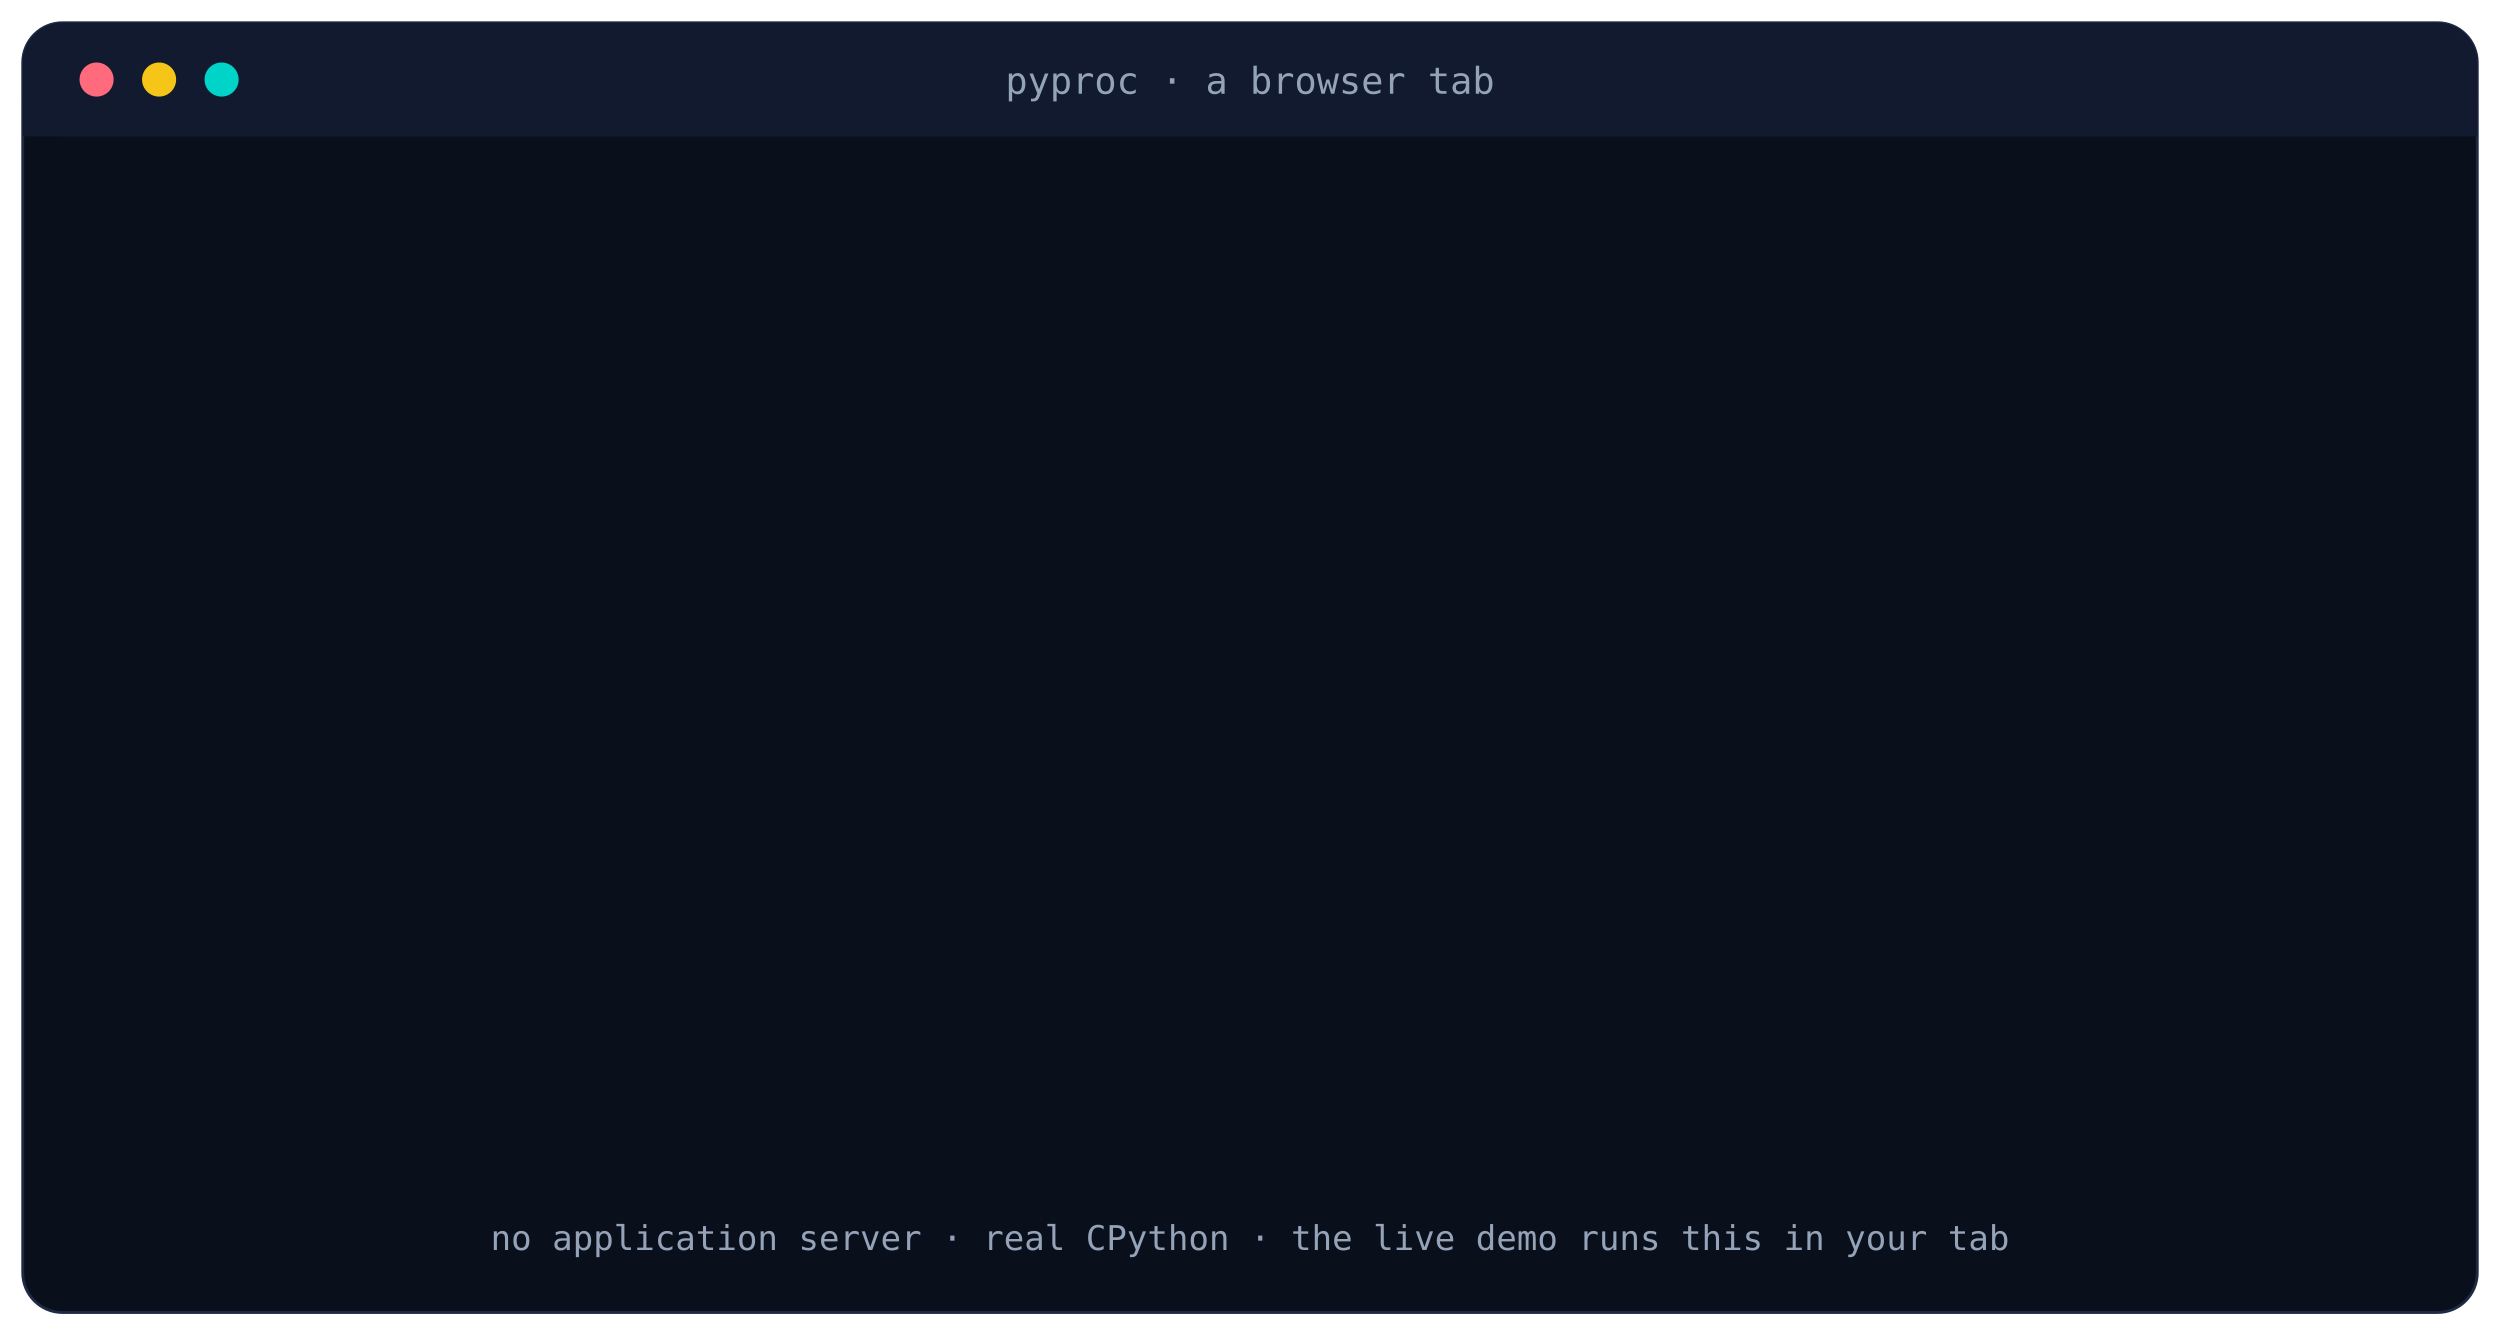
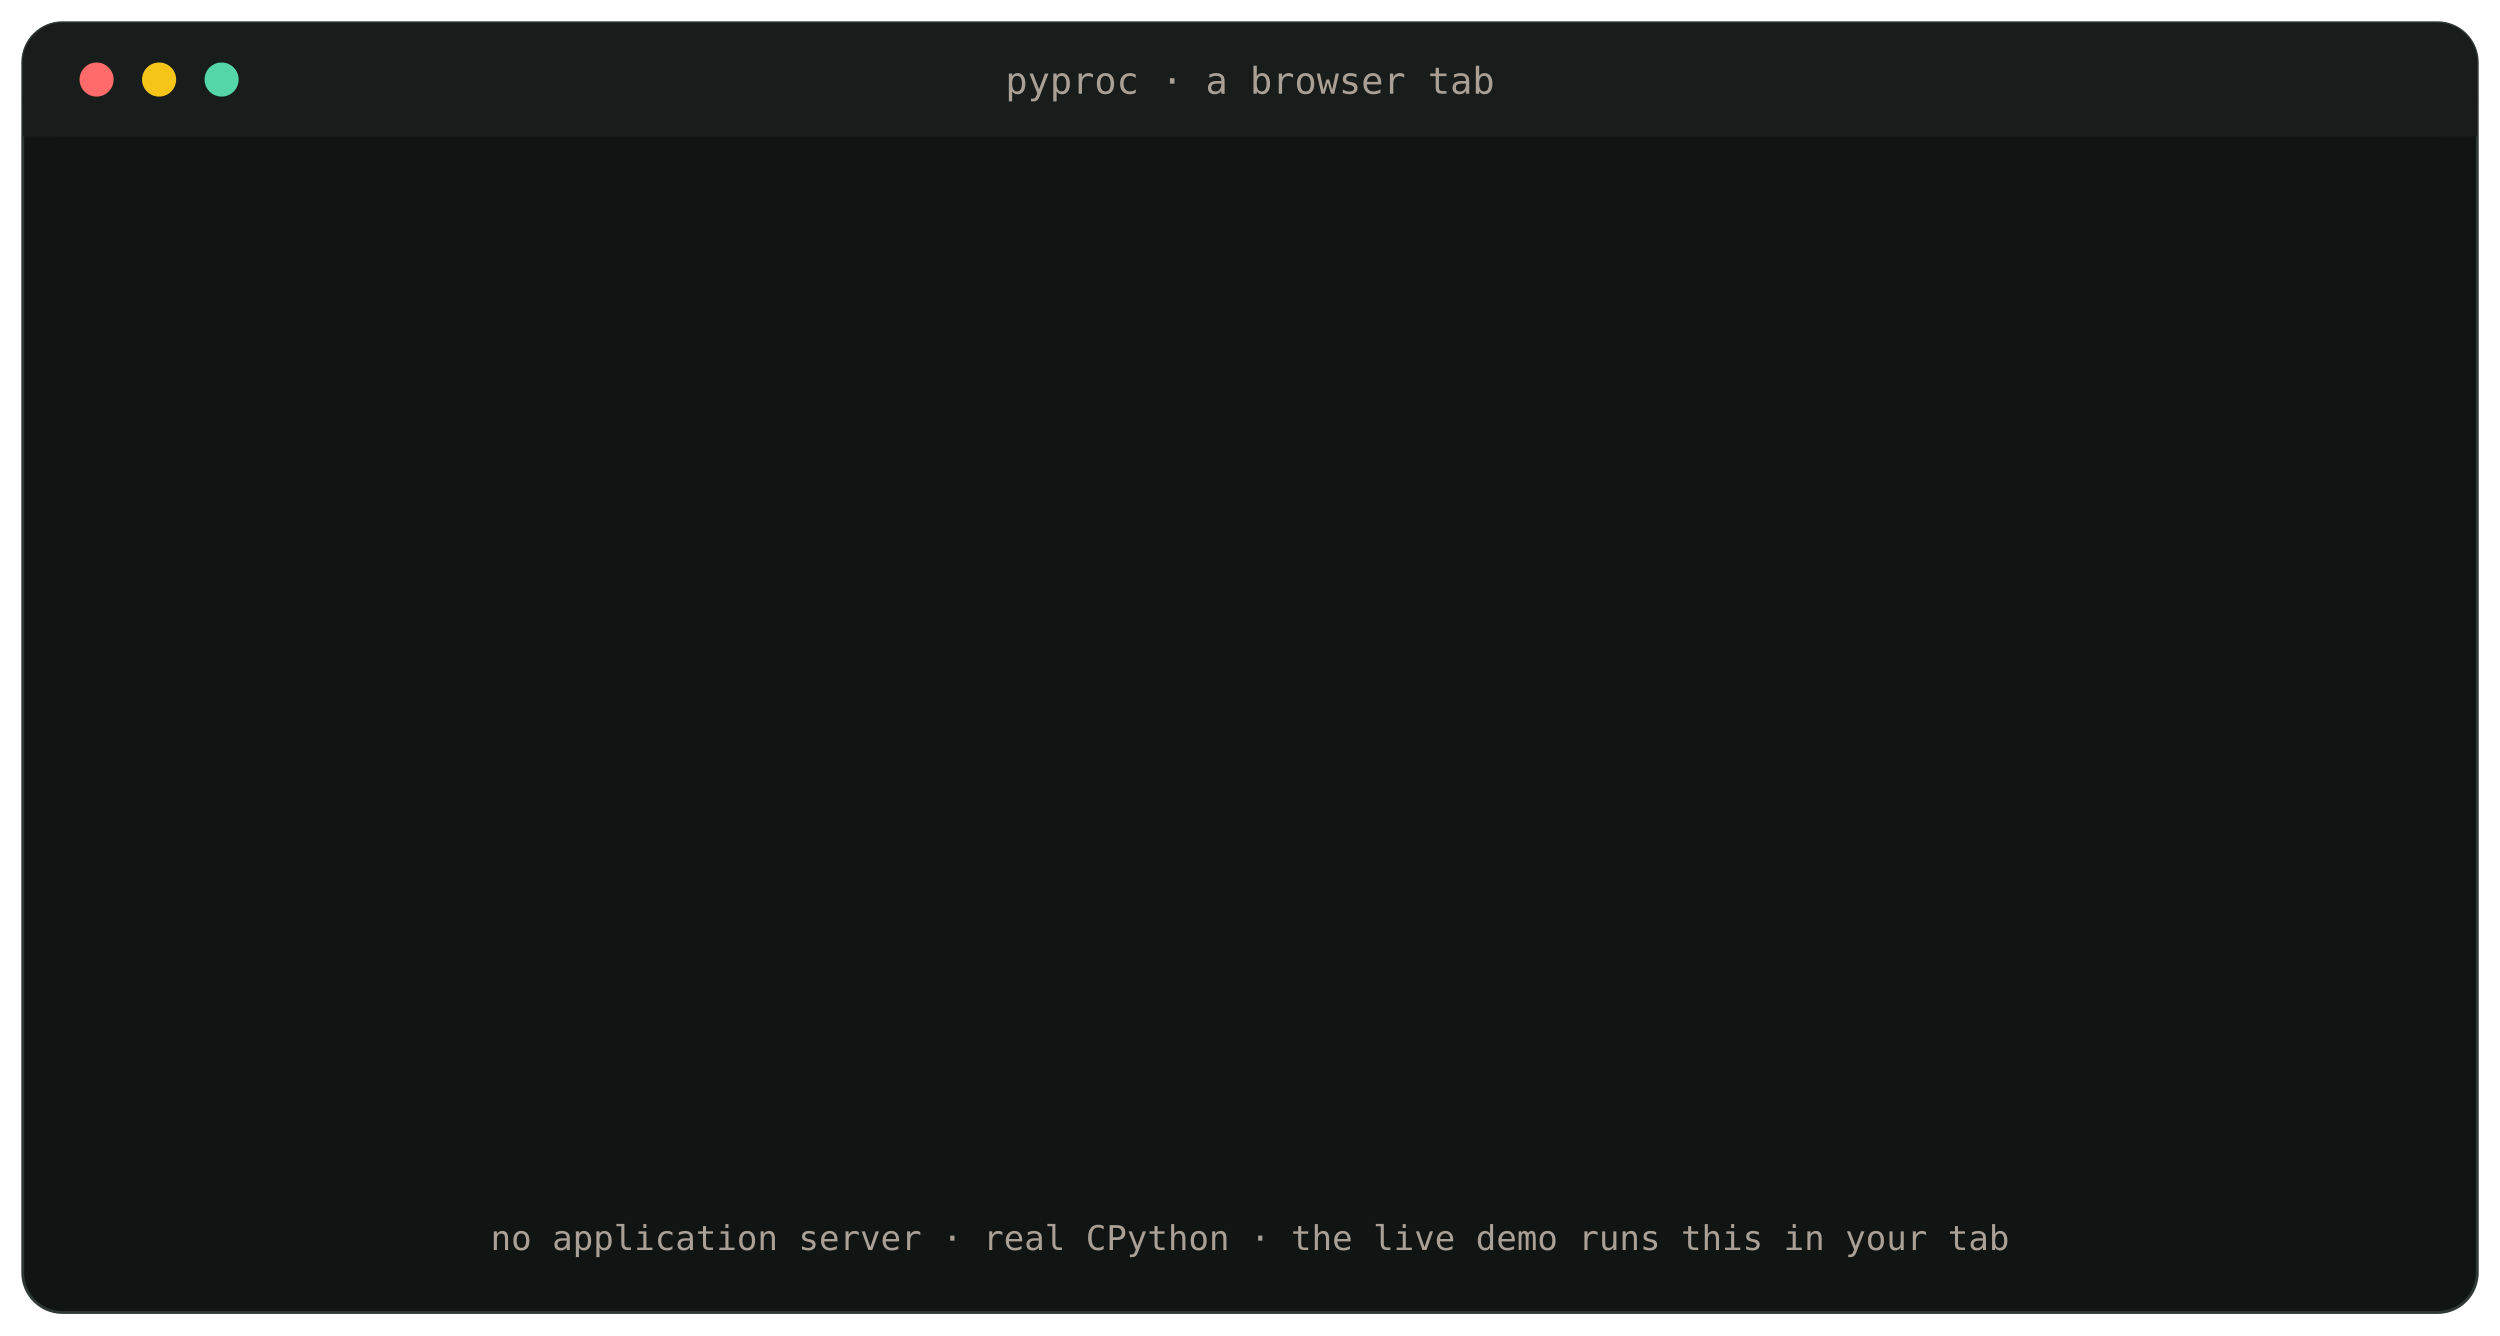
<svg xmlns="http://www.w3.org/2000/svg" viewBox="0 0 880 470" font-family="ui-monospace,'Cascadia Code',Consolas,'SF Mono',monospace" role="img" aria-label="pyproc demo: a Python machine survives its tab being killed and rewinds its history">
  <style>
-     .t { font-size: 15px; fill: #e2e8f0; }
-     .dim { fill: #94a3b8; }
-     .p { fill: #5b8cff; }
-     .ok { fill: #00d4c8; }
-     .vi { fill: #a78bfa; }
-     .red { fill: #ff6b7c; }
+     .t { font-size: 15px; fill: #f5f3ee; }
+     .dim { fill: #aaa095; }
+     .p { fill: #ff8a6a; }
+     .ok { fill: #55d6a9; }
+     .vi { fill: #ff5a36; }
+     .red { fill: #ff6b6b; }
    .anim { opacity: 0; }
    /* Scene windows over one 30s loop. Lines reveal inside their scene group. */
    .s1 { animation: s1 30s linear infinite; }
    @keyframes s1 { 0%,1% {opacity:0} 2%,26.5% {opacity:1} 28%,100% {opacity:0} }
    .s2 { animation: s2 30s linear infinite; }
    @keyframes s2 { 0%,29% {opacity:0} 30.5%,40.5% {opacity:1} 42%,100% {opacity:0} }
    .s3 { animation: s3 30s linear infinite; }
    @keyframes s3 { 0%,43% {opacity:0} 44%,67.5% {opacity:1} 69%,100% {opacity:0} }
    .s4 { animation: s4 30s linear infinite; }
    @keyframes s4 { 0%,70% {opacity:0} 71%,90.5% {opacity:1} 92%,100% {opacity:0} }
    .end { animation: end 30s linear infinite; }
    @keyframes end { 0%,92% {opacity:0} 94%,100% {opacity:1} }
    .a1 { animation: a1 30s linear infinite; } @keyframes a1 { 0%,4% {opacity:0} 4.7%,100% {opacity:1} }
    .a2 { animation: a2 30s linear infinite; } @keyframes a2 { 0%,8% {opacity:0} 8.7%,100% {opacity:1} }
    .a3 { animation: a3 30s linear infinite; } @keyframes a3 { 0%,12% {opacity:0} 12.7%,100% {opacity:1} }
    .a4 { animation: a4 30s linear infinite; } @keyframes a4 { 0%,15.5% {opacity:0} 16.2%,100% {opacity:1} }
    .a5 { animation: a5 30s linear infinite; } @keyframes a5 { 0%,18% {opacity:0} 18.7%,100% {opacity:1} }
    .a6 { animation: a6 30s linear infinite; } @keyframes a6 { 0%,22% {opacity:0} 22.7%,100% {opacity:1} }
    .b1 { animation: b1 30s linear infinite; } @keyframes b1 { 0%,46% {opacity:0} 46.7%,100% {opacity:1} }
    .b2 { animation: b2 30s linear infinite; } @keyframes b2 { 0%,50% {opacity:0} 50.7%,100% {opacity:1} }
    .b3 { animation: b3 30s linear infinite; } @keyframes b3 { 0%,54% {opacity:0} 54.7%,100% {opacity:1} }
    .b4 { animation: b4 30s linear infinite; } @keyframes b4 { 0%,57.5% {opacity:0} 58.2%,100% {opacity:1} }
    .b5 { animation: b5 30s linear infinite; } @keyframes b5 { 0%,61% {opacity:0} 61.7%,100% {opacity:1} }
    .c1 { animation: c1 30s linear infinite; } @keyframes c1 { 0%,73% {opacity:0} 73.7%,100% {opacity:1} }
    .c2 { animation: c2 30s linear infinite; } @keyframes c2 { 0%,77% {opacity:0} 77.7%,100% {opacity:1} }
    .c3 { animation: c3 30s linear infinite; } @keyframes c3 { 0%,81% {opacity:0} 81.7%,100% {opacity:1} }
    .c4 { animation: c4 30s linear infinite; } @keyframes c4 { 0%,85% {opacity:0} 85.7%,100% {opacity:1} }
    @media (prefers-reduced-motion: reduce) {
      .anim { animation: none !important; }
      .s3, .s3 .anim { opacity: 1 !important; }
    }
  </style>
-   <rect x="8" y="8" width="864" height="454" rx="14" fill="#0a0f1c" stroke="#1e2a44" />
-   <rect x="8" y="8" width="864" height="40" rx="14" fill="#111a2e" />
-   <rect x="8" y="34" width="864" height="14" fill="#111a2e" />
-   <circle cx="34" cy="28" r="6" fill="#ff6b7c" />
+   <rect x="8" y="8" width="864" height="454" rx="14" fill="#101514" stroke="#303836" />
+   <rect x="8" y="8" width="864" height="40" rx="14" fill="#181d1b" />
+   <rect x="8" y="34" width="864" height="14" fill="#181d1b" />
+   <circle cx="34" cy="28" r="6" fill="#ff6b6b" />
  <circle cx="56" cy="28" r="6" fill="#f5c518" />
-   <circle cx="78" cy="28" r="6" fill="#00d4c8" />
-   <text x="440" y="33" text-anchor="middle" font-size="13" fill="#94a3b8">pyproc · a browser tab</text>
+   <circle cx="78" cy="28" r="6" fill="#55d6a9" />
+   <text x="440" y="33" text-anchor="middle" font-size="13" fill="#aaa095">pyproc · a browser tab</text>
  <g class="anim s1">
    <text class="t anim a1" x="36" y="86">
      <tspan class="p">&gt;</tspan> const m = await open({ name: "lab" })</text>
    <text class="t dim anim a2" x="36" y="116">CPython 3.14 on WebAssembly · booted in this tab</text>
    <text class="t anim a3" x="36" y="156">
      <tspan class="p">&gt;</tspan> await m.run("counter = globals().get('counter', 0) + 1")</text>
    <text class="t anim a4" x="36" y="186">
      <tspan class="p">&gt;</tspan> await m.run("counter")</text>
    <text class="t ok anim a5" x="36" y="216">1</text>
    <text class="t dim anim a6" x="36" y="256">· every completed command commits this machine to disk</text>
  </g>
  <g class="anim s2">
-     <rect x="9" y="49" width="862" height="412" fill="#060b15" />
+     <rect x="9" y="49" width="862" height="412" fill="#0c0f0e" />
    <text class="red" x="440" y="235" text-anchor="middle" font-size="34" font-weight="bold">✕ the tab is killed</text>
    <text class="dim" x="440" y="275" text-anchor="middle" font-size="16">the machine is not</text>
  </g>
  <g class="anim s3">
    <text class="t anim b1" x="36" y="86">
      <tspan class="p">&gt;</tspan> const m = await open({ name: "lab" })  <tspan class="dim">// a new tab</tspan>
    </text>
    <text class="t dim anim b2" x="36" y="116">revived from the last committed generation</text>
    <text class="t anim b3" x="36" y="156">
      <tspan class="p">&gt;</tspan> await m.run("counter = counter + 1")</text>
    <text class="t anim b4" x="36" y="186">
      <tspan class="p">&gt;</tspan> await m.run("counter")</text>
    <text class="t anim b5" x="36" y="216">
      <tspan class="ok">2</tspan>
      <tspan class="dim">← same Python, same memory, new tab</tspan>
    </text>
  </g>
  <g class="anim s4">
    <text class="t anim c1" x="36" y="86">
      <tspan class="p">&gt;</tspan> const cp = m.history.checkpoint()</text>
    <text class="t anim c2" x="36" y="116">
      <tspan class="p">&gt;</tspan> await m.run("counter = 999")  <tspan class="red">// wrong turn</tspan>
    </text>
    <text class="t anim c3" x="36" y="146">
      <tspan class="p">&gt;</tspan> m.history.restore(cp); await m.run("counter")</text>
    <text class="t anim c4" x="36" y="176">
      <tspan class="vi">2</tspan>
      <tspan class="dim">← rewound, environment intact</tspan>
    </text>
  </g>
  <g class="anim end">
-     <rect x="9" y="49" width="862" height="412" fill="#060b15" />
-     <text x="440" y="225" text-anchor="middle" font-size="24" font-weight="bold" fill="#e2e8f0">A persistent Python computer in your browser.</text>
+     <rect x="9" y="49" width="862" height="412" fill="#0c0f0e" />
+     <text x="440" y="225" text-anchor="middle" font-size="24" font-weight="bold" fill="#f5f3ee">A persistent Python computer in your browser.</text>
    <text x="440" y="268" text-anchor="middle" font-size="16" class="ok">npm install pyproc</text>
  </g>
-   <text x="440" y="440" text-anchor="middle" font-size="12" fill="#94a3b8">no application server · real CPython · the live demo runs this in your tab</text>
+   <text x="440" y="440" text-anchor="middle" font-size="12" fill="#aaa095">no application server · real CPython · the live demo runs this in your tab</text>
</svg>
